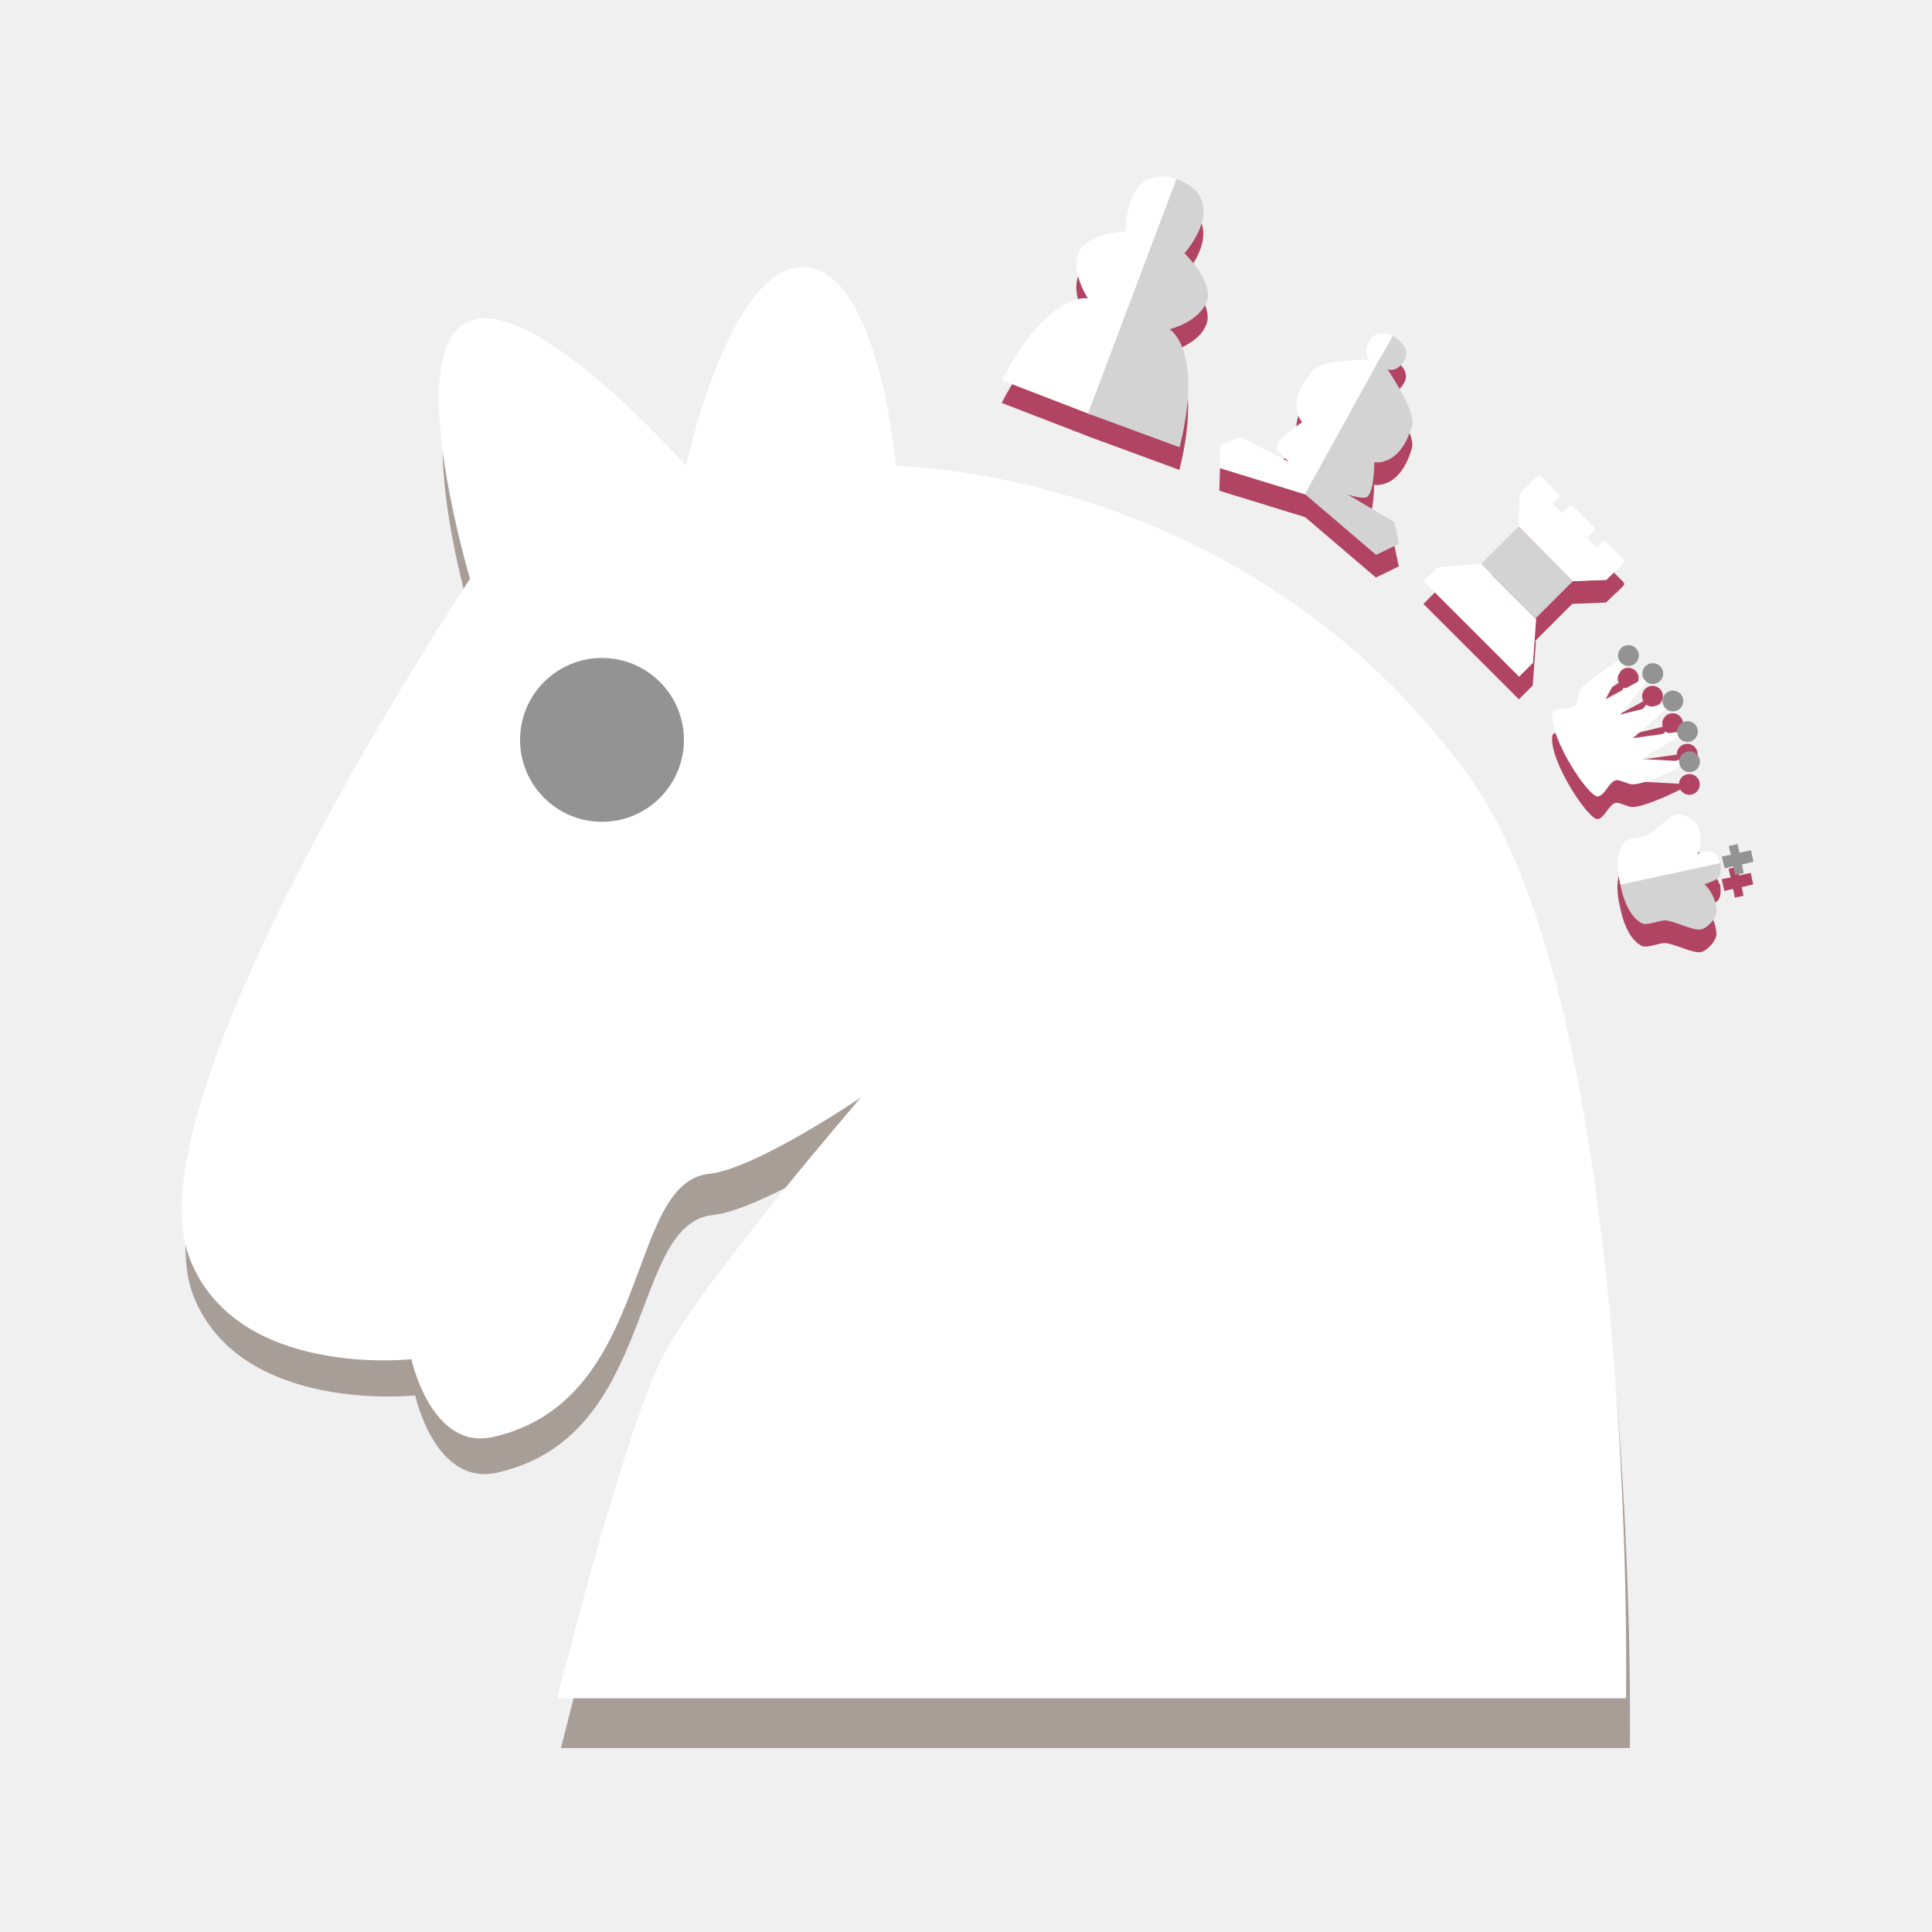
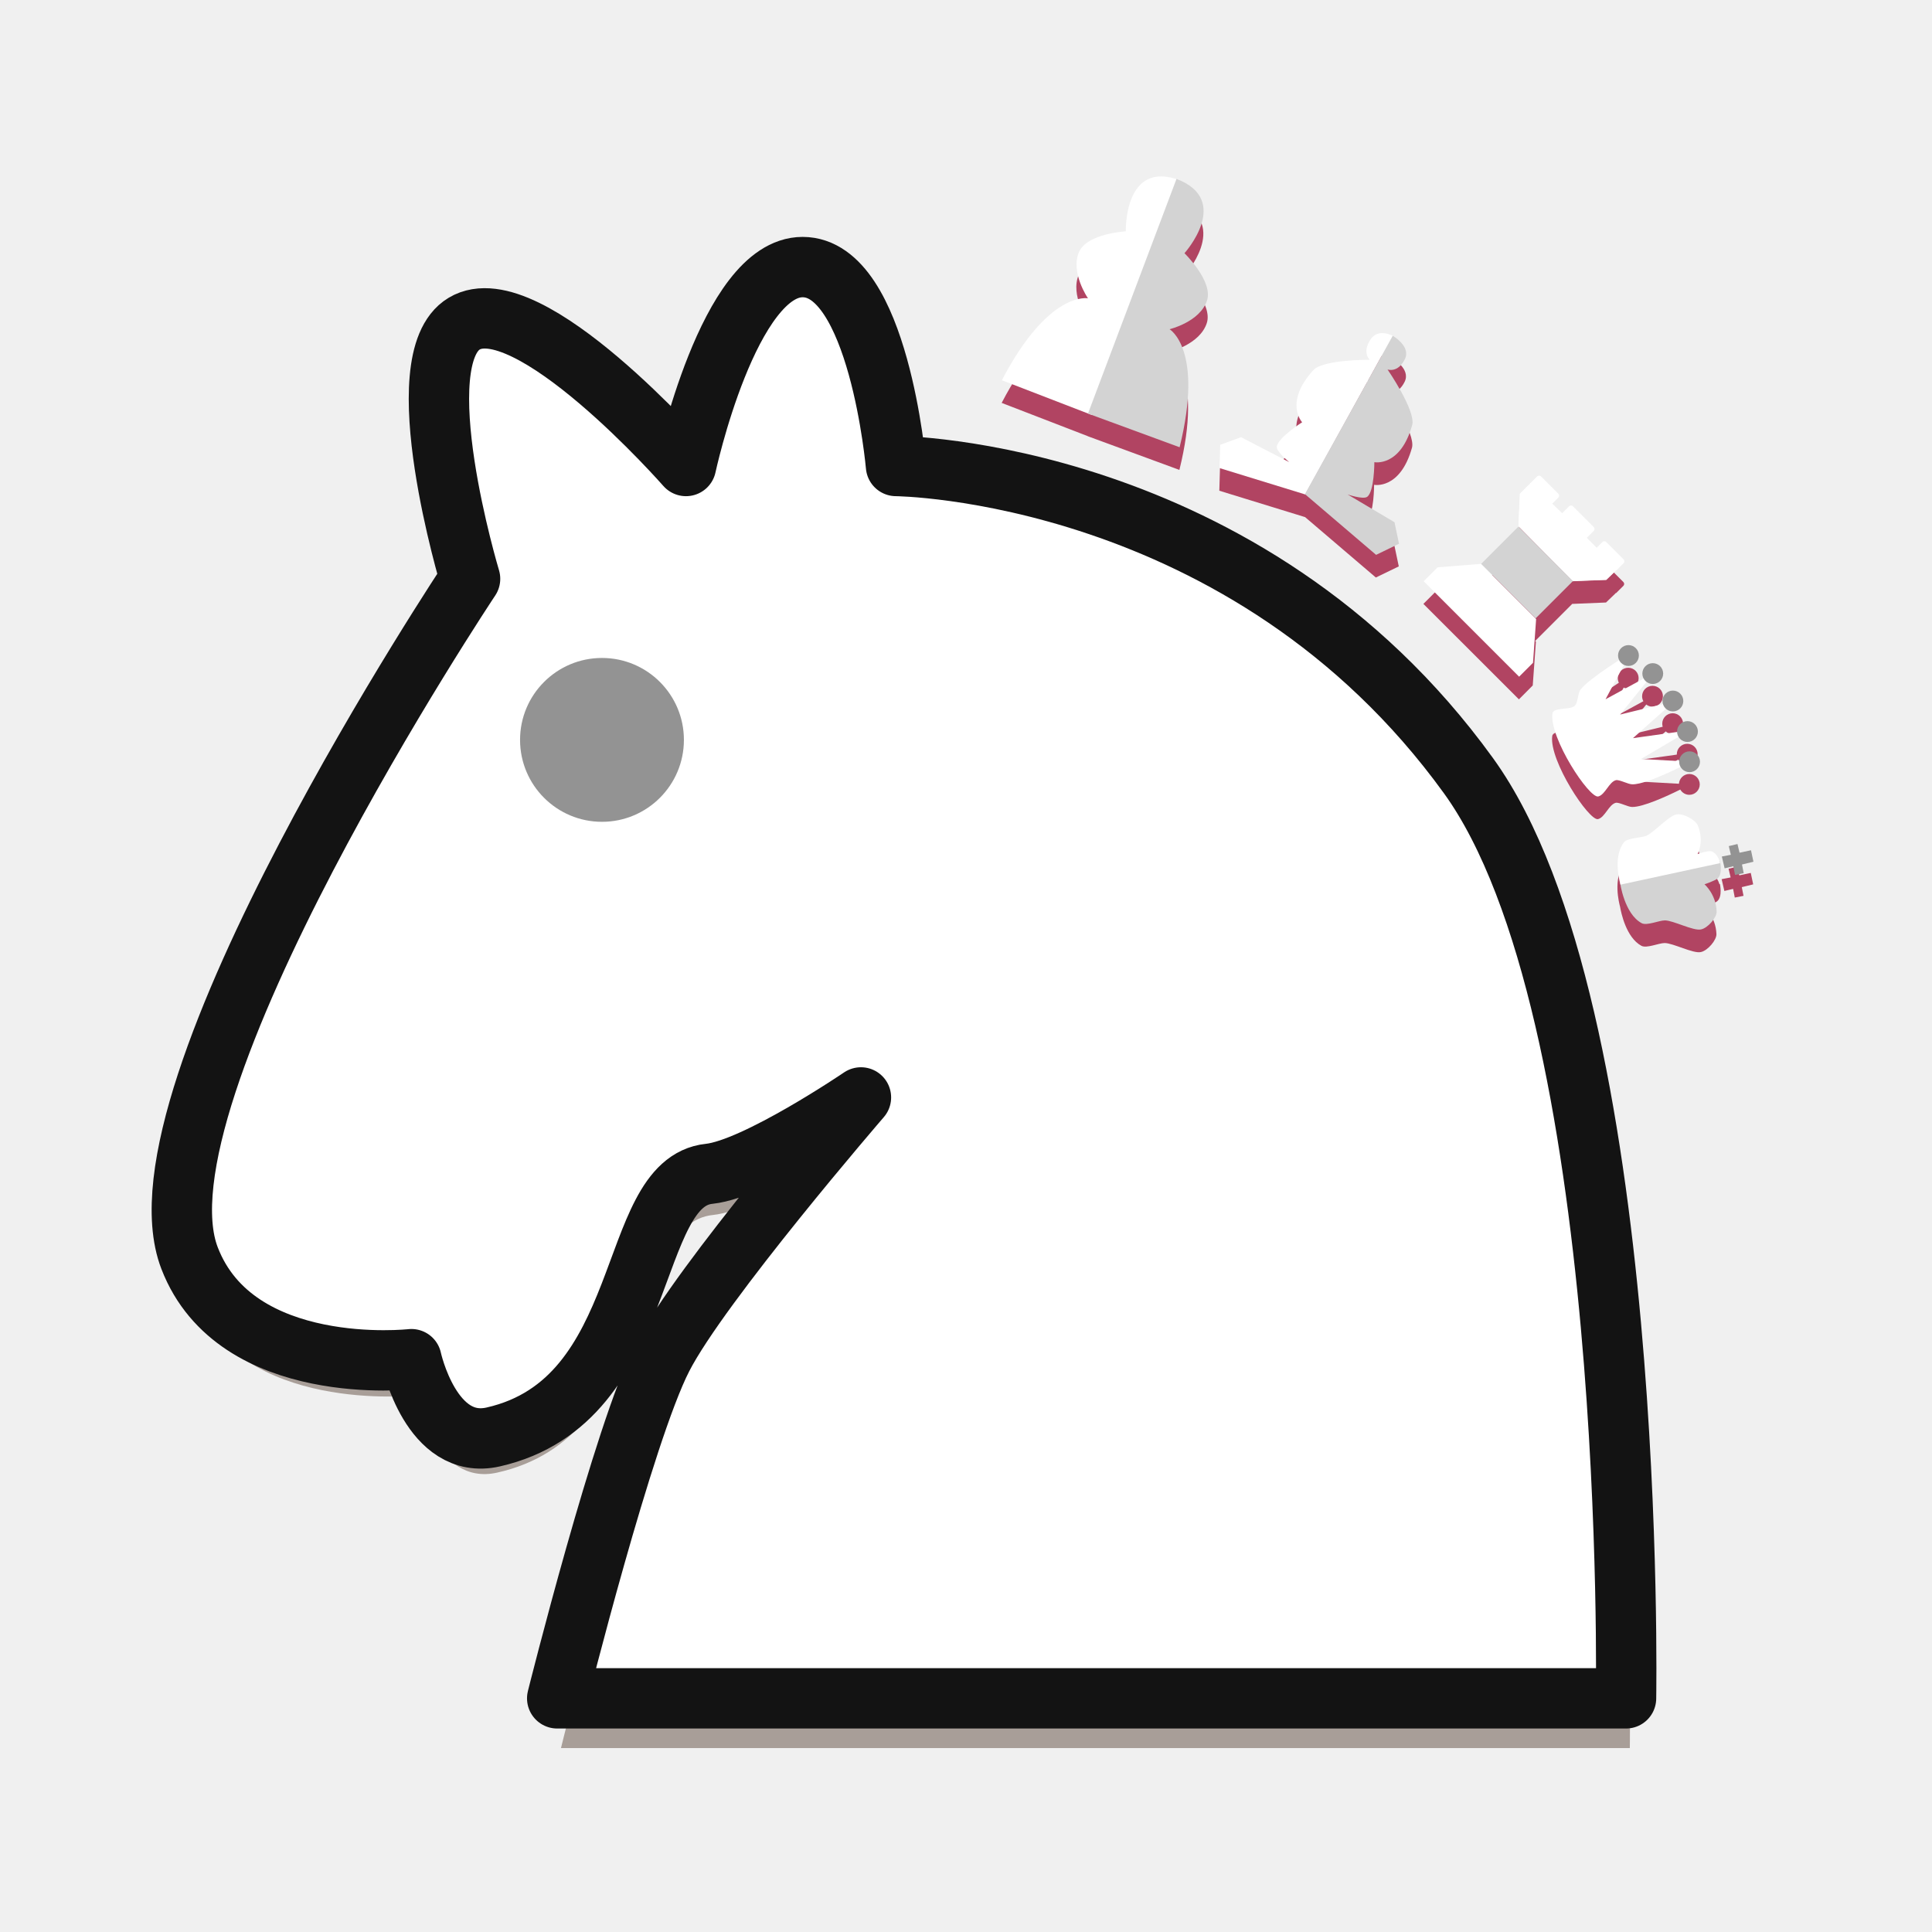
<svg xmlns="http://www.w3.org/2000/svg" width="100%" height="100%" viewBox="0 0 256 256" version="1.1" xml:space="preserve" style="fill-rule:evenodd;clip-rule:evenodd;stroke-linejoin:round;stroke-miterlimit:2;">
-   <g transform="matrix(1,0,0,1,-6656,0)">
-     <g id="Chess" transform="matrix(1.6,0,0,1.70667,-11581.5,-373.411)">
-       <rect x="11398.4" y="218.796" width="160" height="150" style="fill:none;" />
-       <g transform="matrix(0.625,0,0,0.585937,7238.41,220.554)">
-         <path d="M6828.97,65.513L6828.97,65.517L6817.61,62.021L6817.7,58.94L6820.46,57.928L6826.85,61.239C6826.85,61.239 6825.15,59.86 6825.2,59.216C6825.24,58.066 6828.56,55.95 6828.56,55.95C6828.56,55.95 6826.12,53.374 6830.03,49.05C6831.32,47.624 6837.53,47.67 6837.53,47.67C6837.53,47.67 6836.47,46.796 6837.57,45.048C6838.58,43.393 6840.56,44.496 6840.56,44.496C6840.56,44.496 6843,45.876 6842.17,47.578C6841.25,49.464 6839.87,48.958 6839.87,48.958C6839.87,48.958 6843.64,54.432 6843.14,56.318C6841.57,61.929 6838.12,61.239 6838.12,61.239C6838.12,61.239 6838.12,65.195 6837.16,65.839C6836.61,66.207 6834.58,65.517 6834.58,65.517L6840.79,69.197L6841.39,72.049L6838.35,73.521L6828.97,65.513ZM6859.46,81.931L6859.56,82.03L6859.14,87.826L6857.31,89.666L6844.65,77.017L6846.49,75.177L6852.23,74.718L6857.18,69.774L6862.06,74.655L6857.21,69.749L6857.4,65.425L6858.64,64.183L6858.64,64.195L6858.73,64.094L6858.73,64.091L6859.7,63.125C6859.83,62.987 6860.06,62.987 6860.2,63.125L6862.5,65.425C6862.64,65.563 6862.64,65.793 6862.5,65.931L6861.7,66.735L6863.01,68.001L6863.93,67.081C6864.07,66.943 6864.3,66.943 6864.43,67.081L6867.19,69.841C6867.33,69.979 6867.33,70.209 6867.19,70.347L6866.27,71.267L6867.59,72.578L6868.34,71.819C6868.48,71.681 6868.71,71.681 6868.85,71.819L6871.15,74.119C6871.29,74.257 6871.29,74.487 6871.15,74.625L6870.18,75.591L6870.16,75.564L6870.08,75.639L6870.09,75.637L6868.85,76.833L6864.39,77.017L6864.38,77.009L6859.46,81.931ZM6800.18,54.79L6788.77,50.384C6794.98,38.471 6800.18,39.529 6800.18,39.529C6800.18,39.529 6797.83,36.125 6798.98,33.411C6800.04,30.927 6805.19,30.651 6805.19,30.651C6805.19,30.651 6804.93,21.489 6811.9,23.726L6811.9,23.706C6812.05,23.759 6812.18,23.813 6812.31,23.869C6812.33,23.876 6812.35,23.883 6812.36,23.89L6812.36,23.892C6819.04,26.811 6812.96,33.549 6812.96,33.549C6812.96,33.549 6816.78,37.275 6815.95,39.805C6815.03,42.657 6810.99,43.623 6810.99,43.623C6810.99,43.623 6815.54,46.244 6812.32,59.262L6800.18,54.8L6800.18,54.79ZM6878.69,101.619C6876.89,102.511 6873.73,103.957 6872.3,103.925C6871.75,103.925 6870.6,103.281 6870.14,103.373C6869.22,103.603 6868.71,105.305 6867.79,105.535C6866.6,105.811 6861.31,97.807 6861.72,94.542C6861.81,93.714 6863.93,94.082 6864.62,93.576C6865.12,93.208 6865.03,91.92 6865.45,91.368C6866.21,90.36 6868.86,88.561 6870.55,87.466C6870.46,87.283 6870.41,87.077 6870.41,86.86C6870.41,86.098 6871.03,85.48 6871.79,85.48C6872.56,85.48 6873.17,86.098 6873.17,86.86C6873.17,87.622 6872.56,88.24 6871.79,88.24C6871.58,88.24 6871.37,88.19 6871.19,88.101L6868.76,92.656L6873.8,89.914C6873.69,89.717 6873.63,89.492 6873.63,89.252C6873.63,88.49 6874.25,87.872 6875.01,87.872C6875.78,87.872 6876.39,88.49 6876.39,89.252C6876.39,90.013 6875.78,90.632 6875.01,90.632C6874.7,90.632 6874.41,90.528 6874.18,90.352L6870.69,94.68L6876.36,93.297C6876.32,93.167 6876.3,93.029 6876.3,92.886C6876.3,92.124 6876.92,91.506 6877.68,91.506C6878.44,91.506 6879.06,92.124 6879.06,92.886C6879.06,93.647 6878.44,94.266 6877.68,94.266C6877.33,94.266 6877.01,94.133 6876.76,93.914L6872.39,97.807L6878.23,96.988C6878.23,96.97 6878.23,96.952 6878.23,96.933C6878.23,96.172 6878.85,95.554 6879.61,95.554C6880.38,95.554 6880.99,96.172 6880.99,96.933C6880.99,97.695 6880.38,98.313 6879.61,98.313C6879.11,98.313 6878.67,98.042 6878.43,97.638L6873.45,100.567L6878.51,100.85C6878.56,100.128 6879.16,99.555 6879.89,99.555C6880.65,99.555 6881.27,100.174 6881.27,100.935C6881.27,101.697 6880.65,102.315 6879.89,102.315C6879.38,102.315 6878.93,102.035 6878.69,101.619ZM6870.71,117.143C6870.57,116.617 6869.77,113.458 6871.2,111.607C6871.66,111.009 6873.45,111.055 6874.19,110.733C6875.2,110.273 6877.08,108.157 6878.1,107.927C6879.02,107.697 6880.72,108.663 6880.99,109.399C6881.87,111.561 6880.95,113.171 6880.95,113.171C6880.95,113.171 6882.33,112.665 6882.79,112.803C6883.44,113.007 6883.76,113.77 6883.88,114.149L6883.94,114.136C6883.94,114.136 6884.31,115.746 6883.61,116.39C6883.25,116.712 6881.87,117.172 6881.87,117.172C6881.87,117.172 6883.39,118.46 6883.48,120.76C6883.52,121.542 6882.33,122.968 6881.41,123.152C6880.4,123.382 6877.73,121.956 6876.62,121.956C6875.84,121.956 6874.23,122.692 6873.54,122.324C6871.51,121.226 6870.84,117.901 6870.71,117.143ZM6887.07,115.7L6885.91,115.93L6885.69,114.78L6884.53,115.056L6884.17,113.492L6885.36,113.263L6885.09,112.113L6886.24,111.837L6886.51,112.987L6888.03,112.665L6888.35,114.182L6886.84,114.55L6887.07,115.7Z" style="fill:rgb(177,68,98);" />
-       </g>
-       <g transform="matrix(0.287483,0,0,0.265309,11403.9,229.42)">
-         <path d="M142.6,471.5C142.6,471.5 161.7,392.4 172.9,370.5C183.8,349.2 230.1,294.2 230.1,294.2C230.1,294.2 199.8,314.1 186.4,315.5C162.1,318 170.3,380.5 124.2,390.9C106.3,395 100.6,368.3 100.6,368.3C100.6,368.3 50.1,373.9 36.7,339.1C18.5,292 117.5,143.4 117.5,143.4C117.5,143.4 98.5,80.3 115.8,69.9C134.1,58.9 179.7,110.9 179.7,110.9C179.7,110.9 192,53.6 213.3,53.6C235.2,53.6 240.2,110.9 240.2,110.9C240.2,110.9 341.1,114.3 405.1,202.8C454,270.5 450.5,471.5 450.5,471.5L142.6,471.5Z" style="fill:rgb(60,36,21);fill-opacity:0.4;fill-rule:nonzero;" />
-       </g>
-       <g transform="matrix(0.287483,0,0,0.269516,11403.3,228.023)">
-         <path d="M143.6,455C143.6,455 162.7,378.6 173.9,356.8C184.8,335.5 231.1,281.9 231.1,281.9C231.1,281.9 200.8,302.5 187.4,303.9C163.1,306.4 171.3,369.2 125.2,379.7C107.3,383.8 101.6,357.3 101.6,357.3C101.6,357.3 51.1,363 37.7,328.2C19.5,281.1 118.5,132.5 118.5,132.5C118.5,132.5 99.5,69.4 116.8,59C135.1,48 180.7,100 180.7,100C180.7,100 193,42.7 214.3,42.7C236.2,42.7 241.2,100 241.2,100C241.2,100 342.1,100.7 406.1,189.2C455,256.8 451.5,455 451.5,455L143.6,455Z" style="fill:white;fill-rule:nonzero;" />
-       </g>
-       <g transform="matrix(0.287483,0,0,0.269516,11403.3,228.023)">
-         <circle cx="156.5" cy="178.9" r="23.6" style="fill:rgb(147,147,147);" />
-       </g>
-       <g transform="matrix(0.287483,0,0,0.269516,11403.3,228.023)">
-         <path d="M297.6,85.3L271.7,75.3C285.2,49.4 296.5,51.7 296.5,51.7C296.5,51.7 291.4,44.3 293.9,38.4C296.2,33 307.4,32.4 307.4,32.4C307.4,32.4 306.8,11.6 323,17.7" style="fill:white;fill-rule:nonzero;" />
-       </g>
-       <g transform="matrix(0.287483,0,0,0.269516,11403.3,228.023)">
-         <path d="M296.5,84.9L322.9,94.6C329.9,66.3 320,60.6 320,60.6C320,60.6 328.8,58.5 330.8,52.3C332.6,46.8 324.3,38.7 324.3,38.7C324.3,38.7 338.1,23.4 322,17.3" style="fill:rgb(211,211,211);fill-rule:nonzero;" />
-       </g>
-       <g transform="matrix(0.287483,0,0,0.269516,11403.3,228.023)">
-         <path d="M384.3,62.5C384.3,62.5 380,60.1 377.8,63.7C375.4,67.5 377.7,69.4 377.7,69.4C377.7,69.4 364.2,69.3 361.4,72.4C352.9,81.8 358.2,87.4 358.2,87.4C358.2,87.4 351,92 350.9,94.5C350.8,95.9 354.5,98.9 354.5,98.9L340.6,91.7L334.6,93.9L334.4,100.6L359.1,108.2" style="fill:white;fill-rule:nonzero;" />
-       </g>
-       <g transform="matrix(0.287483,0,0,0.269516,11403.3,228.023)">
-         <path d="M384.3,62.5C384.3,62.5 389.6,65.5 387.8,69.2C385.8,73.3 382.8,72.2 382.8,72.2C382.8,72.2 391,84.1 389.9,88.2C386.5,100.4 379,98.9 379,98.9C379,98.9 379,107.5 376.9,108.9C375.7,109.7 371.3,108.2 371.3,108.2L384.8,116.2L386.1,122.4L379.5,125.6L359,108.1" style="fill:rgb(211,211,211);fill-rule:nonzero;" />
-       </g>
-       <g transform="matrix(0.287483,0,0,0.269516,11403.3,228.023)">
-         <path d="M436.1,133.2L445.8,132.8L449.1,129.6L433.1,113.6L430.1,110.7L424.2,104.7L421,108L420.5,117.4" style="fill:white;fill-rule:nonzero;" />
-       </g>
-       <g transform="matrix(0.20328,0.190575,-0.20328,0.190575,11465.5,157.74)">
-         <rect x="411.8" y="123.1" width="22.2" height="15.2" style="fill:rgb(211,211,211);" />
-       </g>
-       <g transform="matrix(0.287483,0,0,0.269516,11403.3,228.023)">
-         <path d="M436.3,133L425.5,143.8" style="fill:none;fill-rule:nonzero;" />
-       </g>
-       <g transform="matrix(0.287483,0,0,0.269516,11403.3,228.023)">
-         <path d="M409.8,128.1L420.6,117.3" style="fill:none;fill-rule:nonzero;" />
-       </g>
-       <g transform="matrix(0.287483,0,0,0.269516,11403.3,228.023)">
-         <path d="M409.7,128.2L397.2,129.2L393.2,133.2L420.7,160.7L424.7,156.7L425.6,144.1" style="fill:white;fill-rule:nonzero;" />
-       </g>
-       <g transform="matrix(0.287483,0,0,0.269516,11403.3,228.023)">
-         <path d="M423.8,105.1L425.9,103C426.2,102.7 426.7,102.7 427,103L432,108C432.3,108.3 432.3,108.8 432,109.1L429.9,111.2" style="fill:white;fill-rule:nonzero;" />
-       </g>
-       <g transform="matrix(0.287483,0,0,0.269516,11403.3,228.023)">
-         <path d="M442.6,124L444.7,121.9C445,121.6 445.5,121.6 445.8,121.9L450.8,126.9C451.1,127.2 451.1,127.7 450.8,128L448.7,130.1" style="fill:white;fill-rule:nonzero;" />
-       </g>
-       <g transform="matrix(0.287483,0,0,0.269516,11403.3,228.023)">
-         <path d="M432.6,114.1L435.1,111.6C435.4,111.3 435.9,111.3 436.2,111.6L442.2,117.6C442.5,117.9 442.5,118.4 442.2,118.7L439.7,121.2" style="fill:white;fill-rule:nonzero;" />
-       </g>
-       <g transform="matrix(0.287483,0,0,0.269516,11403.3,228.023)">
-         <path d="M423.6,105.3L420.9,108L420.5,117.4" style="fill:white;fill-rule:nonzero;" />
-       </g>
-       <g transform="matrix(0.287483,0,0,0.269516,11403.3,228.023)">
-         <path d="M432.7,114.1L430,111.4" style="fill:none;fill-rule:nonzero;" />
-       </g>
-       <g transform="matrix(0.287483,0,0,0.269516,11403.3,228.023)">
-         <path d="M442.5,123.9L439.8,121.2" style="fill:none;fill-rule:nonzero;" />
-       </g>
-       <g transform="matrix(0.287483,0,0,0.269516,11403.3,228.023)">
-         <path d="M436.2,133.1L445.8,132.8L448.5,130.2" style="fill:white;fill-rule:nonzero;" />
-       </g>
-       <g transform="matrix(0.287483,0,0,0.269516,11403.3,228.023)">
-         <path d="M452.7,153.9C452.7,153.9 440.9,161.1 438.4,164.4C437.5,165.6 437.7,168.4 436.6,169.2C435.1,170.3 430.5,169.5 430.3,171.3C429.4,178.4 440.9,195.8 443.5,195.2C445.5,194.7 446.6,191 448.6,190.5C449.6,190.3 452.1,191.7 453.3,191.7C457.8,191.8 470.1,185.2 470.1,185.2L455.8,184.4L469.9,176.1L453.5,178.4L465.4,167.8L449.8,171.6L459.4,159.7L445.6,167.2L452.7,153.9Z" style="fill:white;fill-rule:nonzero;" />
-       </g>
-       <g transform="matrix(0.287483,0,0,0.269516,11403.3,228.023)">
-         <circle cx="452.2" cy="154.6" r="3" style="fill:rgb(147,147,147);" />
-       </g>
-       <g transform="matrix(0.287483,0,0,0.269516,11403.3,228.023)">
-         <circle cx="459.2" cy="159.8" r="3" style="fill:rgb(147,147,147);" />
-       </g>
-       <g transform="matrix(0.287483,0,0,0.269516,11403.3,228.023)">
-         <circle cx="465" cy="167.7" r="3" style="fill:rgb(147,147,147);" />
-       </g>
-       <g transform="matrix(0.287483,0,0,0.269516,11403.3,228.023)">
-         <circle cx="469.2" cy="176.5" r="3" style="fill:rgb(147,147,147);" />
-       </g>
-       <g transform="matrix(0.287483,0,0,0.269516,11403.3,228.023)">
-         <circle cx="469.8" cy="185.2" r="3" style="fill:rgb(147,147,147);" />
-       </g>
-       <g transform="matrix(0.287483,0,0,0.269516,11403.3,228.023)">
-         <path d="M485.4,217.3L484.9,214.8L488.2,214L487.5,210.7L484.2,211.4L483.6,208.9L481.1,209.5L481.7,212L479.1,212.5L479.9,215.9L482.4,215.3L482.9,217.8L485.4,217.3Z" style="fill:rgb(147,147,147);fill-rule:nonzero;" />
-       </g>
-       <g transform="matrix(0.287483,0,0,0.269516,11403.3,228.023)">
-         <path d="M449.8,220.1C449.8,220.1 451,229 456,231.7C457.5,232.5 461,230.9 462.7,230.9C465.1,230.9 470.9,234 473.1,233.5C475.1,233.1 477.7,230 477.6,228.3C477.4,223.3 474.1,220.5 474.1,220.5C474.1,220.5 477.1,219.5 477.9,218.8C479.4,217.4 478.6,213.9 478.6,213.9" style="fill:rgb(211,211,211);fill-rule:nonzero;" />
-       </g>
-       <g transform="matrix(0.287483,0,0,0.269516,11403.3,228.023)">
-         <path d="M449.9,220.6C449.9,220.6 447.5,212.8 450.9,208.4C451.9,207.1 455.8,207.2 457.4,206.5C459.6,205.5 463.7,200.9 465.9,200.4C467.9,199.9 471.6,202 472.2,203.6C474.1,208.3 472.1,211.8 472.1,211.8C472.1,211.8 475.1,210.7 476.1,211C478,211.6 478.6,214.4 478.6,214.4" style="fill:white;fill-rule:nonzero;" />
+   <g transform="matrix(1,0,0,1,-6400,0)">
+     <g transform="matrix(1.6,0,0,1.70667,-11837.5,-373.411)">
+       <rect id="chess" x="11398.4" y="218.796" width="160" height="150" style="fill:none;" />
+       <g id="chess1">
+         <g transform="matrix(0.625,0,0,0.585937,7238.41,220.554)">
+           <path d="M6828.97,65.513L6828.97,65.517L6817.61,62.021L6817.7,58.94L6820.46,57.928L6826.85,61.239C6826.85,61.239 6825.15,59.86 6825.2,59.216C6825.24,58.066 6828.56,55.95 6828.56,55.95C6828.56,55.95 6826.12,53.374 6830.03,49.05C6831.32,47.624 6837.53,47.67 6837.53,47.67C6837.53,47.67 6836.47,46.796 6837.57,45.048C6838.58,43.393 6840.56,44.496 6840.56,44.496C6840.56,44.496 6843,45.876 6842.17,47.578C6841.25,49.464 6839.87,48.958 6839.87,48.958C6839.87,48.958 6843.64,54.432 6843.14,56.318C6841.57,61.929 6838.12,61.239 6838.12,61.239C6838.12,61.239 6838.12,65.195 6837.16,65.839C6836.61,66.207 6834.58,65.517 6834.58,65.517L6840.79,69.197L6841.39,72.049L6838.35,73.521L6828.97,65.513ZM6859.46,81.931L6859.56,82.03L6859.14,87.826L6857.31,89.666L6844.65,77.017L6846.49,75.177L6852.23,74.718L6857.18,69.774L6862.06,74.655L6857.21,69.749L6857.4,65.425L6858.64,64.183L6858.64,64.195L6858.73,64.094L6858.73,64.091L6859.7,63.125C6859.83,62.987 6860.06,62.987 6860.2,63.125L6862.5,65.425C6862.64,65.563 6862.64,65.793 6862.5,65.931L6861.7,66.735L6863.01,68.001L6863.93,67.081C6864.07,66.943 6864.3,66.943 6864.43,67.081L6867.19,69.841C6867.33,69.979 6867.33,70.209 6867.19,70.347L6866.27,71.267L6867.59,72.578L6868.34,71.819C6868.48,71.681 6868.71,71.681 6868.85,71.819L6871.15,74.119C6871.29,74.257 6871.29,74.487 6871.15,74.625L6870.18,75.591L6870.16,75.564L6870.08,75.639L6870.09,75.637L6868.85,76.833L6864.39,77.017L6864.38,77.009L6859.46,81.931ZM6800.18,54.79L6788.77,50.384C6794.98,38.471 6800.18,39.529 6800.18,39.529C6800.18,39.529 6797.83,36.125 6798.98,33.411C6800.04,30.927 6805.19,30.651 6805.19,30.651C6805.19,30.651 6804.93,21.489 6811.9,23.726L6811.9,23.706C6812.05,23.759 6812.18,23.813 6812.31,23.869C6812.33,23.876 6812.35,23.883 6812.36,23.89L6812.36,23.892C6819.04,26.811 6812.96,33.549 6812.96,33.549C6812.96,33.549 6816.78,37.275 6815.95,39.805C6815.03,42.657 6810.99,43.623 6810.99,43.623C6810.99,43.623 6815.54,46.244 6812.32,59.262L6800.18,54.8L6800.18,54.79ZM6878.69,101.619C6876.89,102.511 6873.73,103.957 6872.3,103.925C6871.75,103.925 6870.6,103.281 6870.14,103.373C6869.22,103.603 6868.71,105.305 6867.79,105.535C6866.6,105.811 6861.31,97.807 6861.72,94.542C6861.81,93.714 6863.93,94.082 6864.62,93.576C6865.12,93.208 6865.03,91.92 6865.45,91.368C6866.21,90.36 6868.86,88.561 6870.55,87.466C6870.46,87.283 6870.41,87.077 6870.41,86.86C6870.41,86.098 6871.03,85.48 6871.79,85.48C6872.56,85.48 6873.17,86.098 6873.17,86.86C6873.17,87.622 6872.56,88.24 6871.79,88.24C6871.58,88.24 6871.37,88.19 6871.19,88.101L6868.76,92.656L6873.8,89.914C6873.69,89.717 6873.63,89.492 6873.63,89.252C6873.63,88.49 6874.25,87.872 6875.01,87.872C6875.78,87.872 6876.39,88.49 6876.39,89.252C6876.39,90.013 6875.78,90.632 6875.01,90.632C6874.7,90.632 6874.41,90.528 6874.18,90.352L6870.69,94.68L6876.36,93.297C6876.32,93.167 6876.3,93.029 6876.3,92.886C6876.3,92.124 6876.92,91.506 6877.68,91.506C6878.44,91.506 6879.06,92.124 6879.06,92.886C6879.06,93.647 6878.44,94.266 6877.68,94.266C6877.33,94.266 6877.01,94.133 6876.76,93.914L6872.39,97.807L6878.23,96.988C6878.23,96.97 6878.23,96.952 6878.23,96.933C6878.23,96.172 6878.85,95.554 6879.61,95.554C6880.38,95.554 6880.99,96.172 6880.99,96.933C6880.99,97.695 6880.38,98.313 6879.61,98.313C6879.11,98.313 6878.67,98.042 6878.43,97.638L6873.45,100.567L6878.51,100.85C6878.56,100.128 6879.16,99.555 6879.89,99.555C6880.65,99.555 6881.27,100.174 6881.27,100.935C6881.27,101.697 6880.65,102.315 6879.89,102.315C6879.38,102.315 6878.93,102.035 6878.69,101.619ZM6870.71,117.143C6870.57,116.617 6869.77,113.458 6871.2,111.607C6871.66,111.009 6873.45,111.055 6874.19,110.733C6875.2,110.273 6877.08,108.157 6878.1,107.927C6879.02,107.697 6880.72,108.663 6880.99,109.399C6881.87,111.561 6880.95,113.171 6880.95,113.171C6880.95,113.171 6882.33,112.665 6882.79,112.803C6883.44,113.007 6883.76,113.77 6883.88,114.149L6883.94,114.136C6883.94,114.136 6884.31,115.746 6883.61,116.39C6883.25,116.712 6881.87,117.172 6881.87,117.172C6881.87,117.172 6883.39,118.46 6883.48,120.76C6883.52,121.542 6882.33,122.968 6881.41,123.152C6880.4,123.382 6877.73,121.956 6876.62,121.956C6875.84,121.956 6874.23,122.692 6873.54,122.324C6871.51,121.226 6870.84,117.901 6870.71,117.143ZM6887.07,115.7L6885.91,115.93L6885.69,114.78L6884.53,115.056L6884.17,113.492L6885.36,113.263L6885.09,112.113L6886.24,111.837L6886.51,112.987L6888.03,112.665L6888.35,114.182L6886.84,114.55L6887.07,115.7Z" style="fill:rgb(177,68,98);" />
+         </g>
+         <g transform="matrix(0.287483,0,0,0.265309,11403.9,229.42)">
+           <path d="M142.6,471.5C142.6,471.5 161.7,392.4 172.9,370.5C183.8,349.2 230.1,294.2 230.1,294.2C230.1,294.2 199.8,314.1 186.4,315.5C162.1,318 170.3,380.5 124.2,390.9C106.3,395 100.6,368.3 100.6,368.3C100.6,368.3 50.1,373.9 36.7,339.1C18.5,292 117.5,143.4 117.5,143.4C117.5,143.4 98.5,80.3 115.8,69.9C134.1,58.9 179.7,110.9 179.7,110.9C179.7,110.9 192,53.6 213.3,53.6C235.2,53.6 240.2,110.9 240.2,110.9C240.2,110.9 341.1,114.3 405.1,202.8C454,270.5 450.5,471.5 450.5,471.5L142.6,471.5Z" style="fill:rgb(60,36,21);fill-opacity:0.4;fill-rule:nonzero;" />
+         </g>
+         <g transform="matrix(0.287483,0,0,0.269516,11403.3,228.023)">
+           <path d="M143.6,455C143.6,455 162.7,378.6 173.9,356.8C184.8,335.5 231.1,281.9 231.1,281.9C231.1,281.9 200.8,302.5 187.4,303.9C163.1,306.4 171.3,369.2 125.2,379.7C107.3,383.8 101.6,357.3 101.6,357.3C101.6,357.3 51.1,363 37.7,328.2C19.5,281.1 118.5,132.5 118.5,132.5C118.5,132.5 99.5,69.4 116.8,59C135.1,48 180.7,100 180.7,100C180.7,100 193,42.7 214.3,42.7C236.2,42.7 241.2,100 241.2,100C241.2,100 342.1,100.7 406.1,189.2C455,256.8 451.5,455 451.5,455L143.6,455Z" style="fill:white;fill-rule:nonzero;stroke:rgb(19,19,19);stroke-width:17.39px;" />
+         </g>
+         <g transform="matrix(0.287483,0,0,0.269516,11403.3,228.023)">
+           <circle cx="156.5" cy="178.9" r="23.6" style="fill:rgb(147,147,147);" />
+         </g>
+         <g transform="matrix(0.287483,0,0,0.269516,11403.3,228.023)">
+           <path d="M297.6,85.3L271.7,75.3C285.2,49.4 296.5,51.7 296.5,51.7C296.5,51.7 291.4,44.3 293.9,38.4C296.2,33 307.4,32.4 307.4,32.4C307.4,32.4 306.8,11.6 323,17.7" style="fill:white;fill-rule:nonzero;" />
+         </g>
+         <g transform="matrix(0.287483,0,0,0.269516,11403.3,228.023)">
+           <path d="M296.5,84.9L322.9,94.6C329.9,66.3 320,60.6 320,60.6C320,60.6 328.8,58.5 330.8,52.3C332.6,46.8 324.3,38.7 324.3,38.7C324.3,38.7 338.1,23.4 322,17.3" style="fill:rgb(211,211,211);fill-rule:nonzero;" />
+         </g>
+         <g transform="matrix(0.287483,0,0,0.269516,11403.3,228.023)">
+           <path d="M384.3,62.5C384.3,62.5 380,60.1 377.8,63.7C375.4,67.5 377.7,69.4 377.7,69.4C377.7,69.4 364.2,69.3 361.4,72.4C352.9,81.8 358.2,87.4 358.2,87.4C358.2,87.4 351,92 350.9,94.5C350.8,95.9 354.5,98.9 354.5,98.9L340.6,91.7L334.6,93.9L334.4,100.6L359.1,108.2" style="fill:white;fill-rule:nonzero;" />
+         </g>
+         <g transform="matrix(0.287483,0,0,0.269516,11403.3,228.023)">
+           <path d="M384.3,62.5C384.3,62.5 389.6,65.5 387.8,69.2C385.8,73.3 382.8,72.2 382.8,72.2C382.8,72.2 391,84.1 389.9,88.2C386.5,100.4 379,98.9 379,98.9C379,98.9 379,107.5 376.9,108.9C375.7,109.7 371.3,108.2 371.3,108.2L384.8,116.2L386.1,122.4L379.5,125.6L359,108.1" style="fill:rgb(211,211,211);fill-rule:nonzero;" />
+         </g>
+         <g transform="matrix(0.287483,0,0,0.269516,11403.3,228.023)">
+           <path d="M436.1,133.2L445.8,132.8L449.1,129.6L433.1,113.6L430.1,110.7L424.2,104.7L421,108L420.5,117.4" style="fill:white;fill-rule:nonzero;" />
+         </g>
+         <g transform="matrix(0.20328,0.190575,-0.20328,0.190575,11465.5,157.74)">
+           <rect x="411.8" y="123.1" width="22.2" height="15.2" style="fill:rgb(211,211,211);" />
+         </g>
+         <g transform="matrix(0.287483,0,0,0.269516,11403.3,228.023)">
+           <path d="M436.3,133L425.5,143.8" style="fill:none;fill-rule:nonzero;" />
+         </g>
+         <g transform="matrix(0.287483,0,0,0.269516,11403.3,228.023)">
+           <path d="M409.8,128.1L420.6,117.3" style="fill:none;fill-rule:nonzero;" />
+         </g>
+         <g transform="matrix(0.287483,0,0,0.269516,11403.3,228.023)">
+           <path d="M409.7,128.2L397.2,129.2L393.2,133.2L420.7,160.7L424.7,156.7L425.6,144.1" style="fill:white;fill-rule:nonzero;" />
+         </g>
+         <g transform="matrix(0.287483,0,0,0.269516,11403.3,228.023)">
+           <path d="M423.8,105.1L425.9,103C426.2,102.7 426.7,102.7 427,103L432,108C432.3,108.3 432.3,108.8 432,109.1L429.9,111.2" style="fill:white;fill-rule:nonzero;" />
+         </g>
+         <g transform="matrix(0.287483,0,0,0.269516,11403.3,228.023)">
+           <path d="M442.6,124L444.7,121.9C445,121.6 445.5,121.6 445.8,121.9L450.8,126.9C451.1,127.2 451.1,127.7 450.8,128L448.7,130.1" style="fill:white;fill-rule:nonzero;" />
+         </g>
+         <g transform="matrix(0.287483,0,0,0.269516,11403.3,228.023)">
+           <path d="M432.6,114.1L435.1,111.6C435.4,111.3 435.9,111.3 436.2,111.6L442.2,117.6C442.5,117.9 442.5,118.4 442.2,118.7L439.7,121.2" style="fill:white;fill-rule:nonzero;" />
+         </g>
+         <g transform="matrix(0.287483,0,0,0.269516,11403.3,228.023)">
+           <path d="M423.6,105.3L420.9,108L420.5,117.4" style="fill:white;fill-rule:nonzero;" />
+         </g>
+         <g transform="matrix(0.287483,0,0,0.269516,11403.3,228.023)">
+           <path d="M432.7,114.1L430,111.4" style="fill:none;fill-rule:nonzero;" />
+         </g>
+         <g transform="matrix(0.287483,0,0,0.269516,11403.3,228.023)">
+           <path d="M442.5,123.9L439.8,121.2" style="fill:none;fill-rule:nonzero;" />
+         </g>
+         <g transform="matrix(0.287483,0,0,0.269516,11403.3,228.023)">
+           <path d="M436.2,133.1L445.8,132.8L448.5,130.2" style="fill:white;fill-rule:nonzero;" />
+         </g>
+         <g transform="matrix(0.287483,0,0,0.269516,11403.3,228.023)">
+           <path d="M452.7,153.9C452.7,153.9 440.9,161.1 438.4,164.4C437.5,165.6 437.7,168.4 436.6,169.2C435.1,170.3 430.5,169.5 430.3,171.3C429.4,178.4 440.9,195.8 443.5,195.2C445.5,194.7 446.6,191 448.6,190.5C449.6,190.3 452.1,191.7 453.3,191.7C457.8,191.8 470.1,185.2 470.1,185.2L455.8,184.4L469.9,176.1L453.5,178.4L465.4,167.8L449.8,171.6L459.4,159.7L445.6,167.2L452.7,153.9Z" style="fill:white;fill-rule:nonzero;" />
+         </g>
+         <g transform="matrix(0.287483,0,0,0.269516,11403.3,228.023)">
+           <circle cx="452.2" cy="154.6" r="3" style="fill:rgb(147,147,147);" />
+         </g>
+         <g transform="matrix(0.287483,0,0,0.269516,11403.3,228.023)">
+           <circle cx="459.2" cy="159.8" r="3" style="fill:rgb(147,147,147);" />
+         </g>
+         <g transform="matrix(0.287483,0,0,0.269516,11403.3,228.023)">
+           <circle cx="465" cy="167.7" r="3" style="fill:rgb(147,147,147);" />
+         </g>
+         <g transform="matrix(0.287483,0,0,0.269516,11403.3,228.023)">
+           <circle cx="469.2" cy="176.5" r="3" style="fill:rgb(147,147,147);" />
+         </g>
+         <g transform="matrix(0.287483,0,0,0.269516,11403.3,228.023)">
+           <circle cx="469.8" cy="185.2" r="3" style="fill:rgb(147,147,147);" />
+         </g>
+         <g transform="matrix(0.287483,0,0,0.269516,11403.3,228.023)">
+           <path d="M485.4,217.3L484.9,214.8L488.2,214L487.5,210.7L484.2,211.4L483.6,208.9L481.1,209.5L481.7,212L479.1,212.5L479.9,215.9L482.4,215.3L482.9,217.8L485.4,217.3Z" style="fill:rgb(147,147,147);fill-rule:nonzero;" />
+         </g>
+         <g transform="matrix(0.287483,0,0,0.269516,11403.3,228.023)">
+           <path d="M449.8,220.1C449.8,220.1 451,229 456,231.7C457.5,232.5 461,230.9 462.7,230.9C465.1,230.9 470.9,234 473.1,233.5C475.1,233.1 477.7,230 477.6,228.3C477.4,223.3 474.1,220.5 474.1,220.5C474.1,220.5 477.1,219.5 477.9,218.8C479.4,217.4 478.6,213.9 478.6,213.9" style="fill:rgb(211,211,211);fill-rule:nonzero;" />
+         </g>
+         <g transform="matrix(0.287483,0,0,0.269516,11403.3,228.023)">
+           <path d="M449.9,220.6C449.9,220.6 447.5,212.8 450.9,208.4C451.9,207.1 455.8,207.2 457.4,206.5C459.6,205.5 463.7,200.9 465.9,200.4C467.9,199.9 471.6,202 472.2,203.6C474.1,208.3 472.1,211.8 472.1,211.8C472.1,211.8 475.1,210.7 476.1,211C478,211.6 478.6,214.4 478.6,214.4" style="fill:white;fill-rule:nonzero;" />
+         </g>
      </g>
    </g>
  </g>
</svg>
